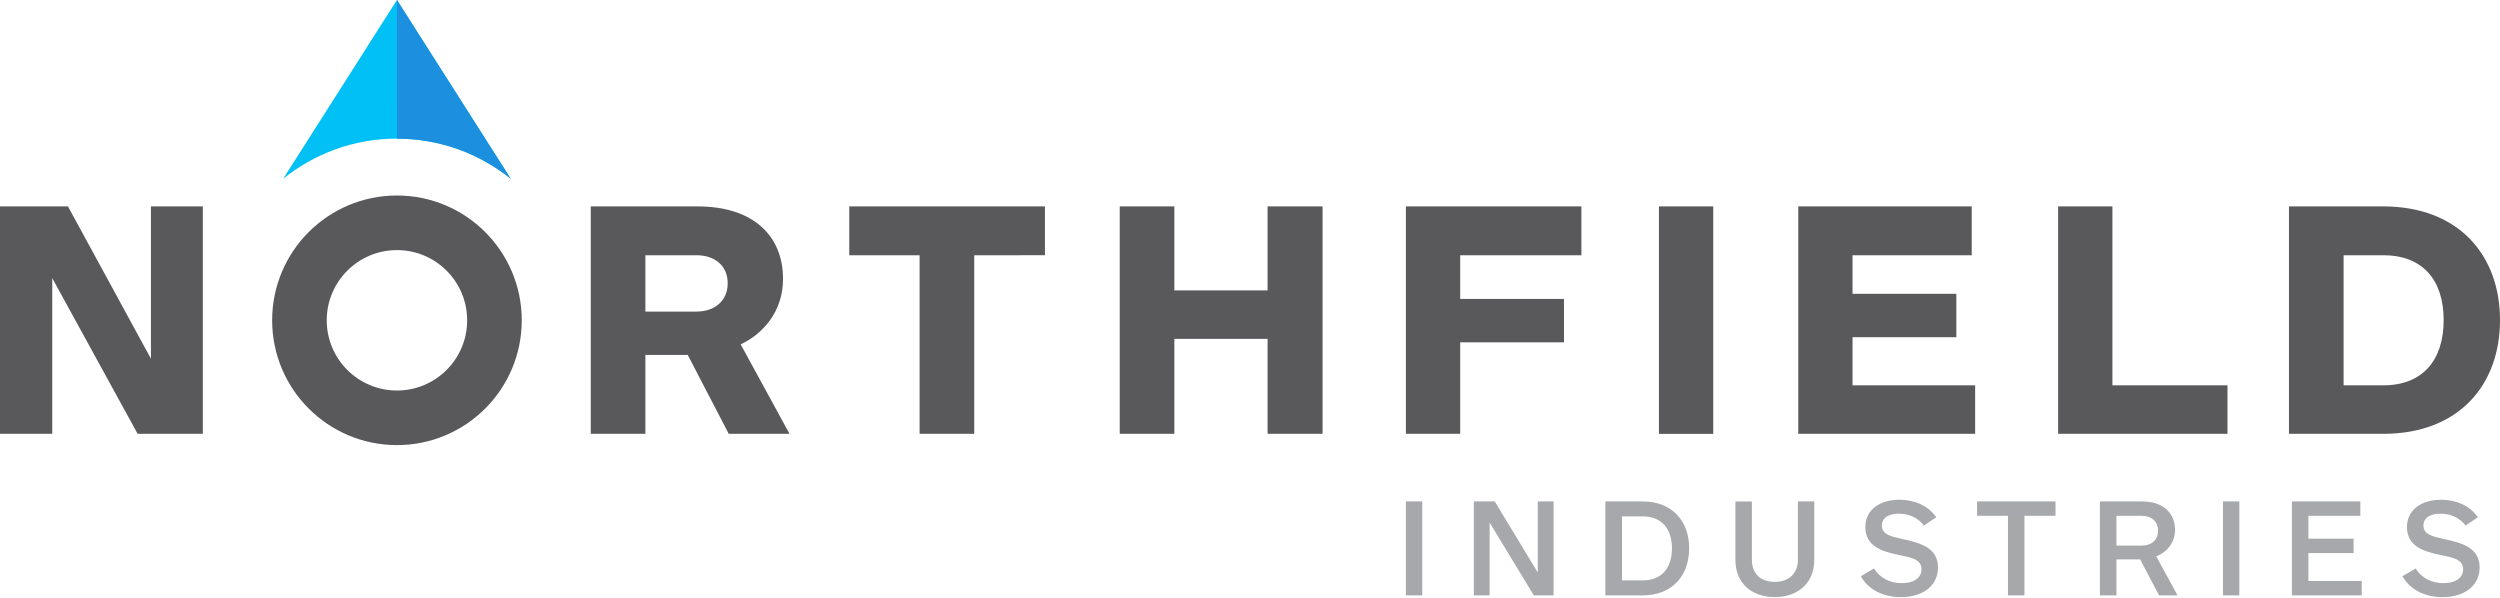
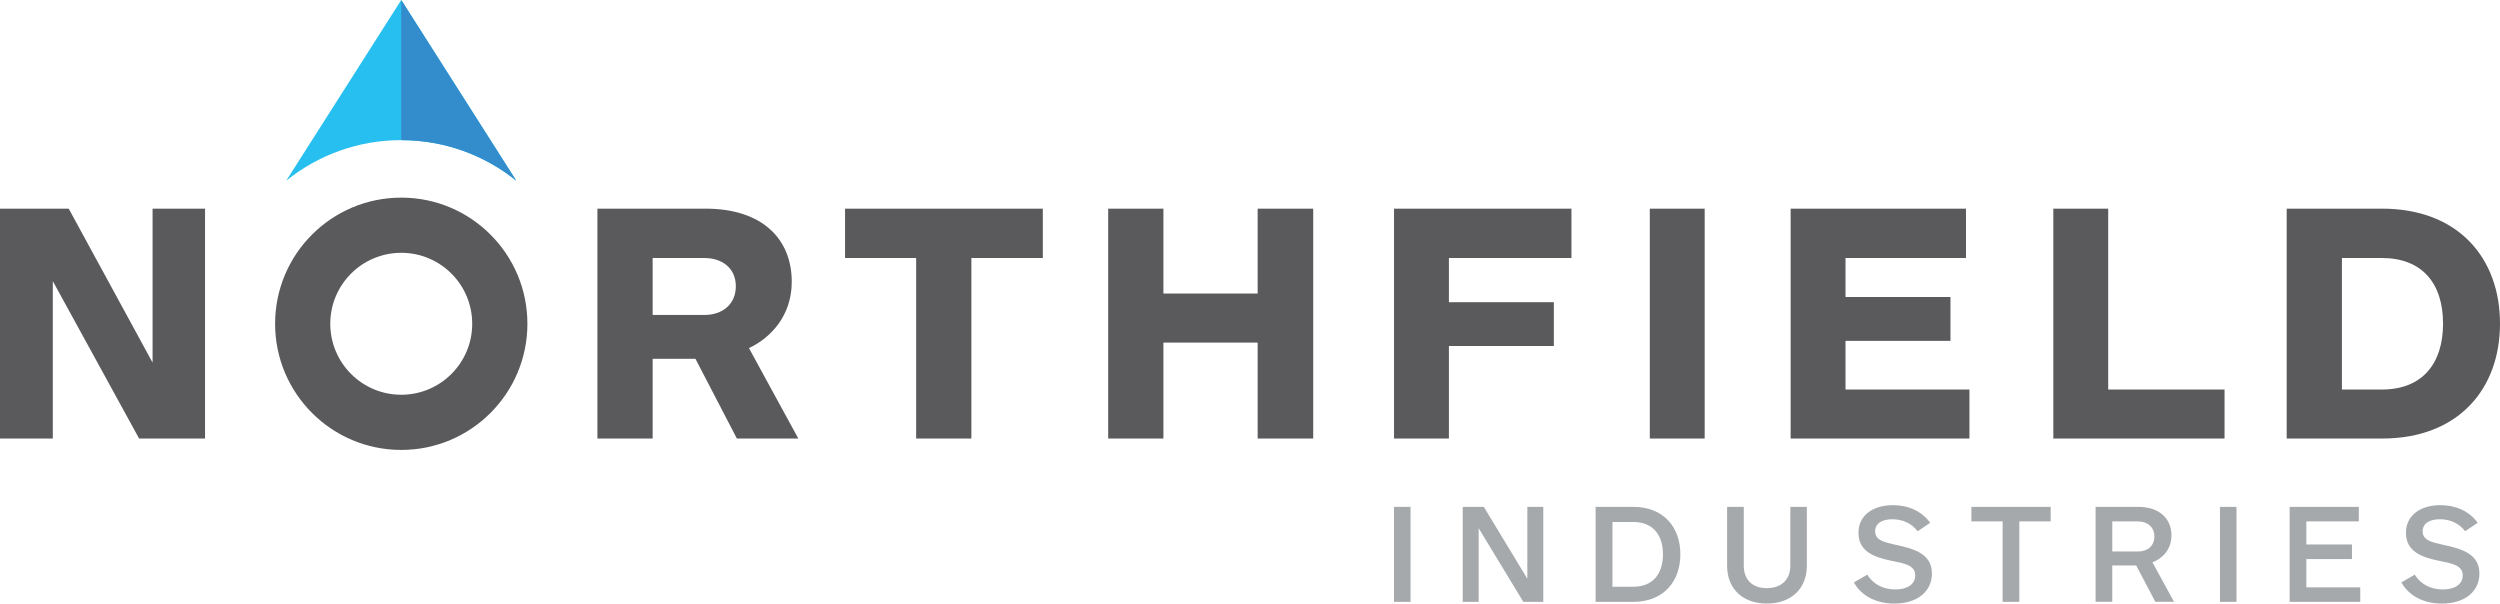
- <svg xmlns="http://www.w3.org/2000/svg" xmlns:xlink="http://www.w3.org/1999/xlink" width="251.222" height="60" viewBox="0 0 251.222 60">
-   <defs>
-     <path id="a" d="M0 0h251.222v60H0z" />
-   </defs>
-   <clipPath id="b">
-     <use xlink:href="#a" overflow="visible" />
-   </clipPath>
-   <path clip-path="url(#b)" fill="#59595C" d="M39.888 39.242c-3.896 0-7.054-3.158-7.054-7.055s3.158-7.055 7.054-7.055 7.055 3.158 7.055 7.055-3.16 7.055-7.055 7.055m0-19.596c-6.926 0-12.54 5.615-12.54 12.54 0 6.928 5.614 12.542 12.54 12.542s12.542-5.614 12.542-12.54c0-6.927-5.616-12.542-12.542-12.542" />
-   <path clip-path="url(#b)" fill="#59595C" d="M15.167 20.742v15.304L6.83 20.742H0v22.853h5.25V27.948l8.58 15.647h6.553V20.742zM70.003 25.65h-5.147v5.66h5.147c1.784 0 3.123-1.063 3.123-2.847 0-1.82-1.373-2.814-3.123-2.814m3.226 17.945l-4.118-7.927h-4.255v7.927h-5.49V20.742h10.74c5.662 0 8.58 3.02 8.58 7.275 0 3.397-2.128 5.592-4.256 6.588l4.908 8.99h-6.11zM97.9 25.65v17.945h-5.49V25.65h-7.068V20.74h19.662v4.907zM127.378 43.595v-9.54h-9.368v9.54h-5.49V20.742h5.49v8.442h9.368v-8.442h5.525v22.853zM146.733 25.65v4.392h10.43V34.4h-10.43v9.195h-5.456V20.742h17.637v4.907zM166.704 20.742h5.456v22.854h-5.456zM180.705 43.595V20.742h17.432v4.907H186.16v3.876h10.432v4.358H186.16v4.838h12.32v4.873zM206.818 43.595V20.742h5.456v17.98h11.564v4.873zM239.486 38.722c3.98 0 6.074-2.54 6.074-6.554s-2.093-6.52-6.074-6.52h-3.98V38.72h3.98zm-9.47 4.873V20.742h9.47c7.62 0 11.737 4.94 11.737 11.427s-4.118 11.426-11.736 11.426h-9.47z" />
-   <path clip-path="url(#b)" fill="#00C0F6" d="M39.888 0l-11.43 17.96c3.128-2.52 7.103-4.03 11.43-4.03s8.303 1.51 11.432 4.028L39.888 0z" />
-   <path clip-path="url(#b)" fill="#1C8FDE" d="M51.32 17.958c-3.13-2.517-7.103-4.026-11.43-4.026L39.887 0 51.32 17.958z" />
-   <path clip-path="url(#b)" fill="#A6A8AB" d="M141.275 50.388h1.645v9.44h-1.645zM154.528 50.387v7.146l-4.324-7.146h-2.1v9.443h1.588v-7.317l4.44 7.317h1.984v-9.443zM165.062 58.327c1.928 0 2.95-1.263 2.95-3.22s-1.022-3.218-2.95-3.218h-2.07v6.437h2.07zm-3.744 1.503v-9.442h3.744c3.02 0 4.68 2.026 4.68 4.72 0 2.68-1.66 4.723-4.68 4.723h-3.744zM182.315 56.243c0 2.354-1.645 3.758-3.97 3.758-2.34 0-3.957-1.403-3.957-3.757v-5.855h1.658v5.855c0 1.376.837 2.226 2.298 2.226 1.432 0 2.326-.85 2.326-2.227v-5.855h1.645v5.855zM194.578 51.974l-1.248.837c-.596-.793-1.503-1.19-2.51-1.19-.936 0-1.715.34-1.715 1.206 0 .893.95 1.092 2.098 1.347 1.872.396 3.545.92 3.545 2.85 0 1.745-1.418 2.98-3.73 2.98-1.872 0-3.304-.81-4.026-2.1l1.333-.78c.638 1.05 1.7 1.475 2.793 1.475 1.175 0 1.97-.51 1.97-1.39 0-1.007-1.02-1.19-2.368-1.46-1.716-.354-3.275-.923-3.275-2.78 0-1.73 1.43-2.75 3.432-2.75 1.46-.002 2.835.55 3.7 1.756" />
-   <path clip-path="url(#b)" fill="#A6A8AB" d="M198.672 50.387v1.446h3.105v7.997h1.66v-7.997h3.12v-1.446zM215.217 51.833h-2.537v2.992h2.565c.966 0 1.618-.582 1.618-1.488 0-.952-.68-1.504-1.646-1.504m1.743 7.997l-1.898-3.616h-2.382v3.616h-1.66v-9.442h4.24c2.084 0 3.305 1.147 3.305 2.85 0 1.346-.853 2.27-1.887 2.666l2.14 3.927h-1.858zM223.383 50.388h1.645v9.44h-1.645zM230.31 50.387v9.443h7.018v-1.446h-5.36v-2.808h4.54V54.13h-4.54v-2.297h5.22v-1.446zM249.004 51.974l-1.247.837c-.596-.793-1.504-1.19-2.51-1.19-.935 0-1.716.34-1.716 1.206 0 .893.95 1.092 2.1 1.347 1.872.396 3.545.92 3.545 2.85 0 1.745-1.418 2.98-3.73 2.98-1.87 0-3.304-.81-4.026-2.1l1.33-.78c.64 1.05 1.702 1.475 2.795 1.475 1.177 0 1.97-.51 1.97-1.39 0-1.007-1.02-1.19-2.367-1.46-1.717-.354-3.275-.923-3.275-2.78 0-1.73 1.433-2.75 3.432-2.75 1.46-.002 2.835.55 3.7 1.756" />
+ <svg xmlns="http://www.w3.org/2000/svg" width="251" height="60.598" viewBox="0 0 251 60.598">
+   <path fill="#5A5A5D" d="M40.285 39.632c-3.935 0-7.125-3.19-7.125-7.125s3.19-7.125 7.125-7.125c3.936 0 7.125 3.19 7.125 7.125s-3.19 7.125-7.125 7.125m0-19.79c-6.995 0-12.665 5.67-12.665 12.664 0 6.996 5.67 12.667 12.665 12.667 6.996 0 12.667-5.67 12.667-12.667 0-6.993-5.672-12.665-12.667-12.665" />
+   <path fill="#5A5A5D" d="M15.318 20.948v15.457l-8.42-15.457H0V44.03h5.302V28.226l8.664 15.804h6.62V20.948z" />
+   <path fill="#26BFF0" d="M40.285 0L28.74 18.138c3.16-2.543 7.174-4.068 11.545-4.068s8.385 1.524 11.545 4.067L40.285 0z" />
+   <path fill="#338CCC" d="M51.83 18.137c-3.16-2.542-7.172-4.066-11.544-4.066V0L51.83 18.137z" />
+   <path fill="#5A5A5D" d="M70.723 25.904h-5.197v5.718h5.197c1.802 0 3.154-1.074 3.154-2.877 0-1.836-1.386-2.84-3.154-2.84m3.26 18.125l-4.16-8.007h-4.297v8.007H59.98V20.948h10.847c5.72 0 8.665 3.05 8.665 7.347 0 3.43-2.148 5.648-4.297 6.653l4.955 9.08h-6.168zM97.527 25.904V44.03H91.98V25.904h-7.137v-4.956H104.7v4.956zM126.267 44.03v-9.635h-9.46v9.635h-5.546V20.948h5.546v8.525h9.46v-8.525h5.58V44.03zM145.47 25.904v4.436h10.536v4.4H145.47v9.29h-5.51V20.948h17.813v4.956zM165.64 20.948h5.51v23.08h-5.51zM179.78 44.03V20.948h17.606v4.956H185.29v3.916h10.537v4.4H185.29v4.888h12.442v4.922zM206.154 44.03V20.948h5.51v18.16h11.68v4.922zM239.147 39.108c4.02 0 6.134-2.564 6.134-6.62 0-4.054-2.113-6.583-6.133-6.583h-4.02V39.11h4.02zm-9.564 4.922V20.948h9.564c7.694 0 11.853 4.99 11.853 11.54 0 6.55-4.16 11.542-11.853 11.542h-9.564z" />
+   <path fill="#A6A9AC" d="M139.96 50.888h1.66v9.537h-1.66zM153.344 50.888v7.218l-4.368-7.218h-2.12v9.537h1.603v-7.39l4.482 7.39h2.005v-9.537zM163.98 58.91c1.95 0 2.98-1.277 2.98-3.254 0-1.975-1.032-3.25-2.98-3.25h-2.09v6.503h2.09zm-3.78 1.515v-9.537h3.782c3.05 0 4.727 2.047 4.727 4.768 0 2.707-1.678 4.77-4.728 4.77h-3.78zM181.407 56.8c0 2.38-1.66 3.798-4.01 3.798-2.362 0-3.996-1.42-3.996-3.797V50.89h1.676V56.8c0 1.392.845 2.25 2.32 2.25 1.447 0 2.35-.858 2.35-2.25V50.89h1.66V56.8zM193.792 52.49l-1.26.846c-.603-.8-1.52-1.202-2.535-1.202-.946 0-1.733.345-1.733 1.22 0 .9.96 1.102 2.12 1.358 1.89.4 3.58.93 3.58 2.88 0 1.76-1.433 3.007-3.766 3.007-1.892 0-3.337-.817-4.068-2.122l1.346-.787c.645 1.06 1.72 1.49 2.82 1.49 1.19 0 1.992-.515 1.992-1.403 0-1.016-1.032-1.203-2.393-1.475-1.732-.358-3.307-.933-3.307-2.81 0-1.744 1.445-2.775 3.466-2.775 1.475 0 2.864.558 3.738 1.774" />
+   <path fill="#A6A9AC" d="M197.928 50.888v1.46h3.135v8.077h1.677V52.35h3.15v-1.462zM214.636 52.35h-2.562v3.02h2.59c.976 0 1.635-.588 1.635-1.504 0-.96-.69-1.517-1.664-1.517m1.76 8.075l-1.917-3.65h-2.407v3.65h-1.675v-9.537h4.28c2.107 0 3.338 1.16 3.338 2.878 0 1.36-.86 2.292-1.905 2.693l2.163 3.965h-1.876zM222.883 50.888h1.66v9.537h-1.66zM229.88 50.888v9.537h7.088v-1.46h-5.412v-2.836h4.582v-1.462h-4.582v-2.32h5.27v-1.46zM248.76 52.49l-1.26.846c-.6-.8-1.52-1.202-2.534-1.202-.944 0-1.733.345-1.733 1.22 0 .9.96 1.102 2.12 1.358 1.89.4 3.58.93 3.58 2.88 0 1.76-1.433 3.007-3.766 3.007-1.89 0-3.337-.817-4.068-2.122l1.345-.787c.645 1.06 1.72 1.49 2.822 1.49 1.188 0 1.99-.515 1.99-1.403 0-1.016-1.03-1.203-2.392-1.475-1.733-.358-3.308-.933-3.308-2.81 0-1.744 1.446-2.775 3.465-2.775 1.476 0 2.865.558 3.738 1.774" />
</svg>
